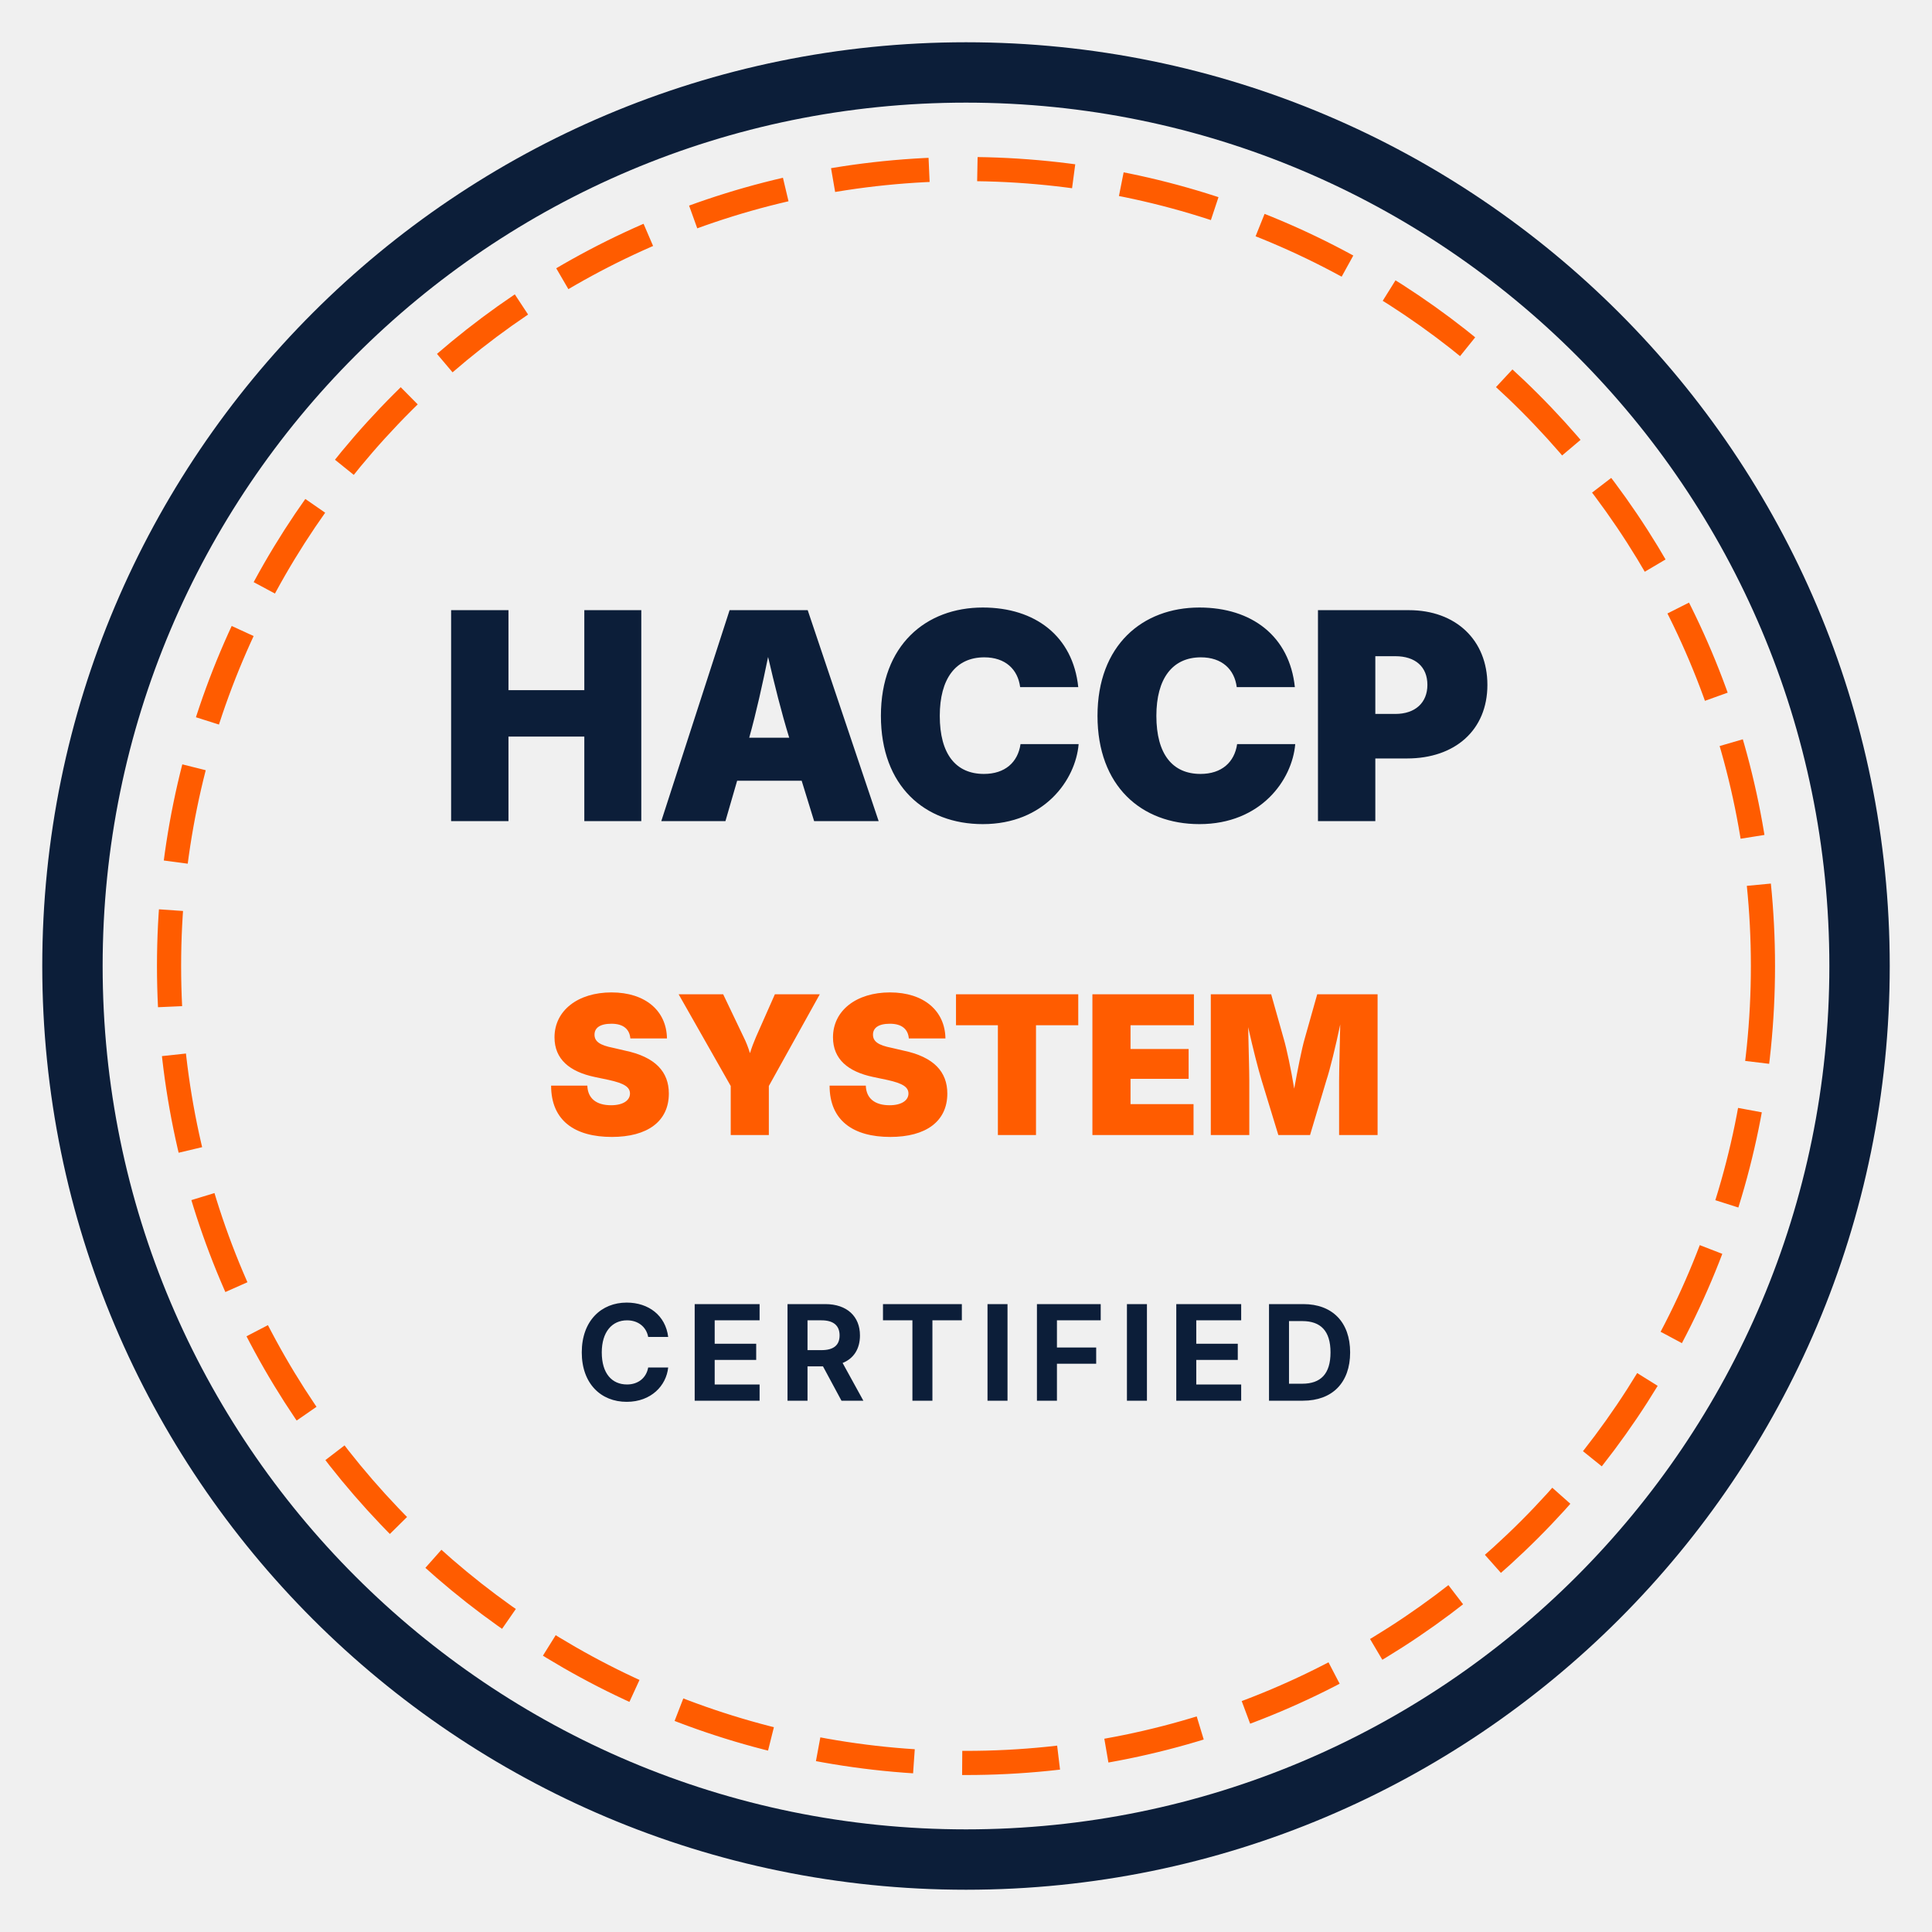
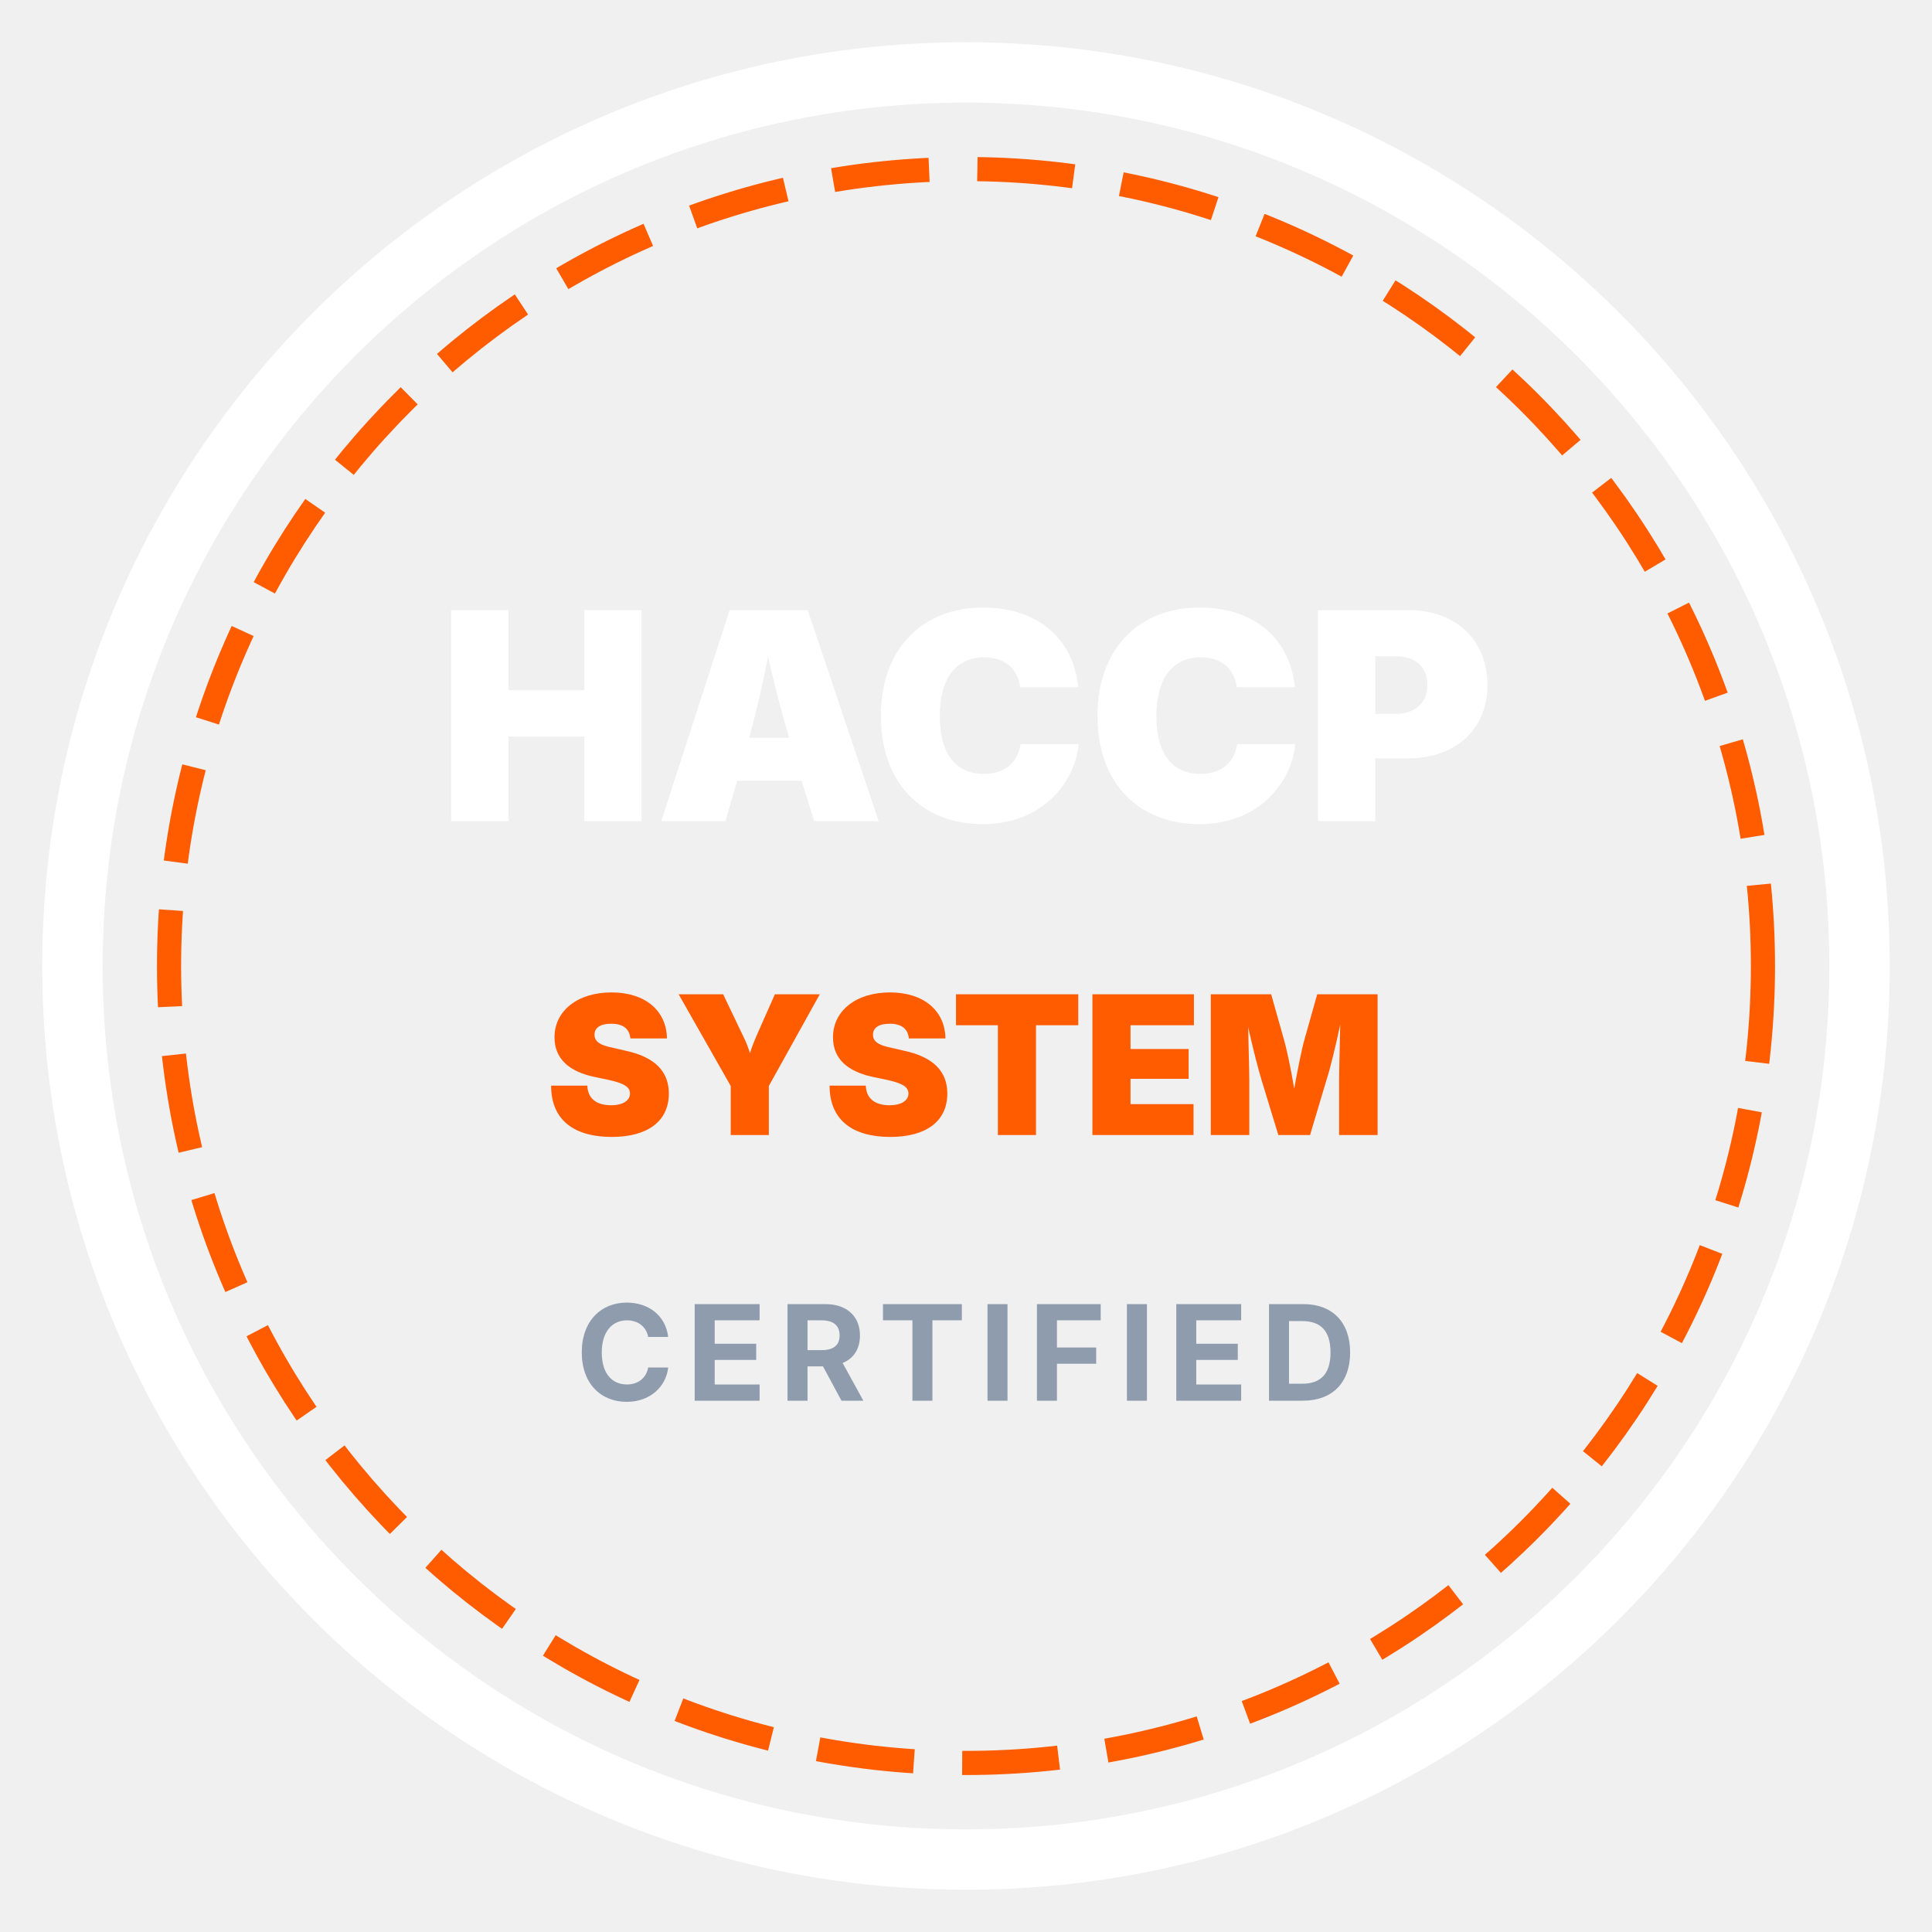
<svg xmlns="http://www.w3.org/2000/svg" viewBox="0 0 80 80" fill="none">
-   <circle cx="40" cy="40" r="37" stroke="#0C1E39" stroke-width="2.5" />
+   <circle cx="40" cy="40" r="37" stroke="#FFFFFF" stroke-width="2.5" />
  <circle cx="40" cy="40" r="33" stroke="#FF5C00" stroke-width="1" stroke-dasharray="4 2" />
-   <text x="40" y="34" text-anchor="middle" fill="#0C1E39" font-size="12" font-weight="900" font-family="system-ui, -apple-system, sans-serif">HACCP</text>
+   <text x="40" y="34" text-anchor="middle" fill="#FFFFFF" font-size="12" font-weight="900" font-family="system-ui, -apple-system, sans-serif">HACCP</text>
  <text x="40" y="47" text-anchor="middle" fill="#FF5C00" font-size="8" font-weight="900" font-family="system-ui, -apple-system, sans-serif">SYSTEM</text>
-   <text x="40" y="58" text-anchor="middle" fill="#0C1E39" font-size="5.5" font-weight="bold" font-family="system-ui, -apple-system, sans-serif" letter-spacing="0.5">CERTIFIED</text>
+   <text x="40" y="58" text-anchor="middle" fill="#8F9CAE" font-size="5.5" font-weight="bold" font-family="system-ui, -apple-system, sans-serif" letter-spacing="0.5">CERTIFIED</text>
</svg>
